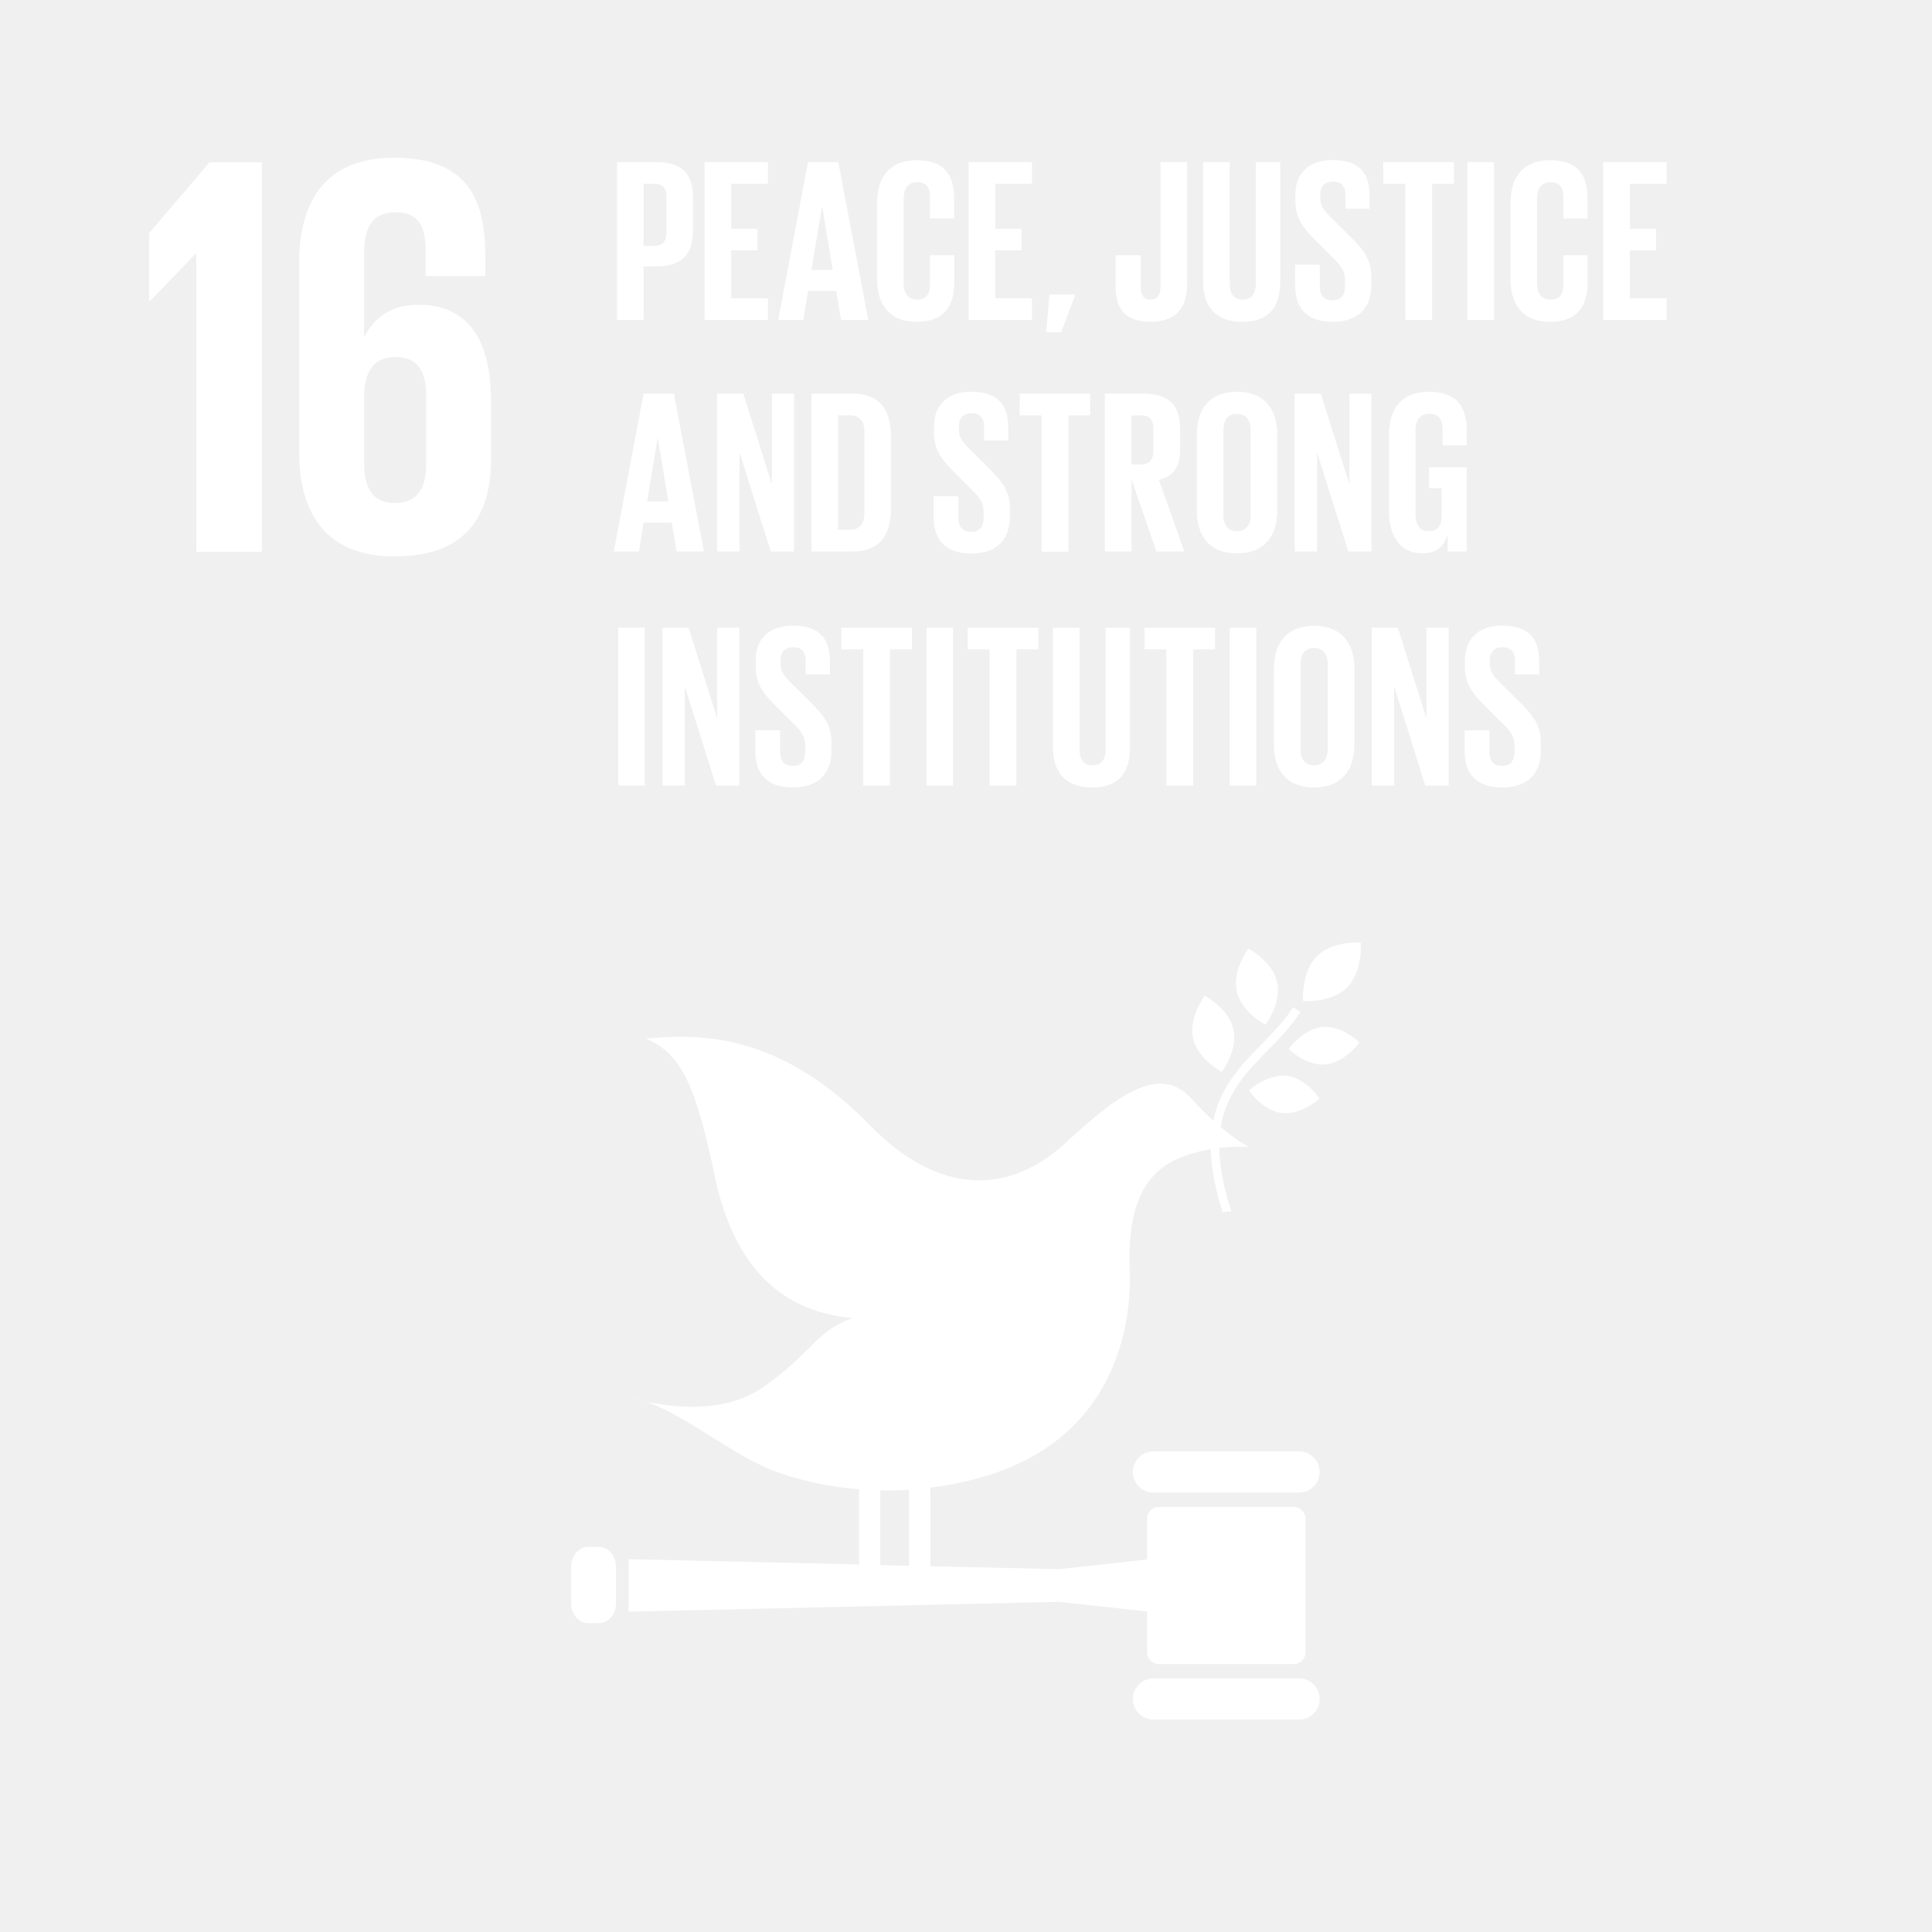
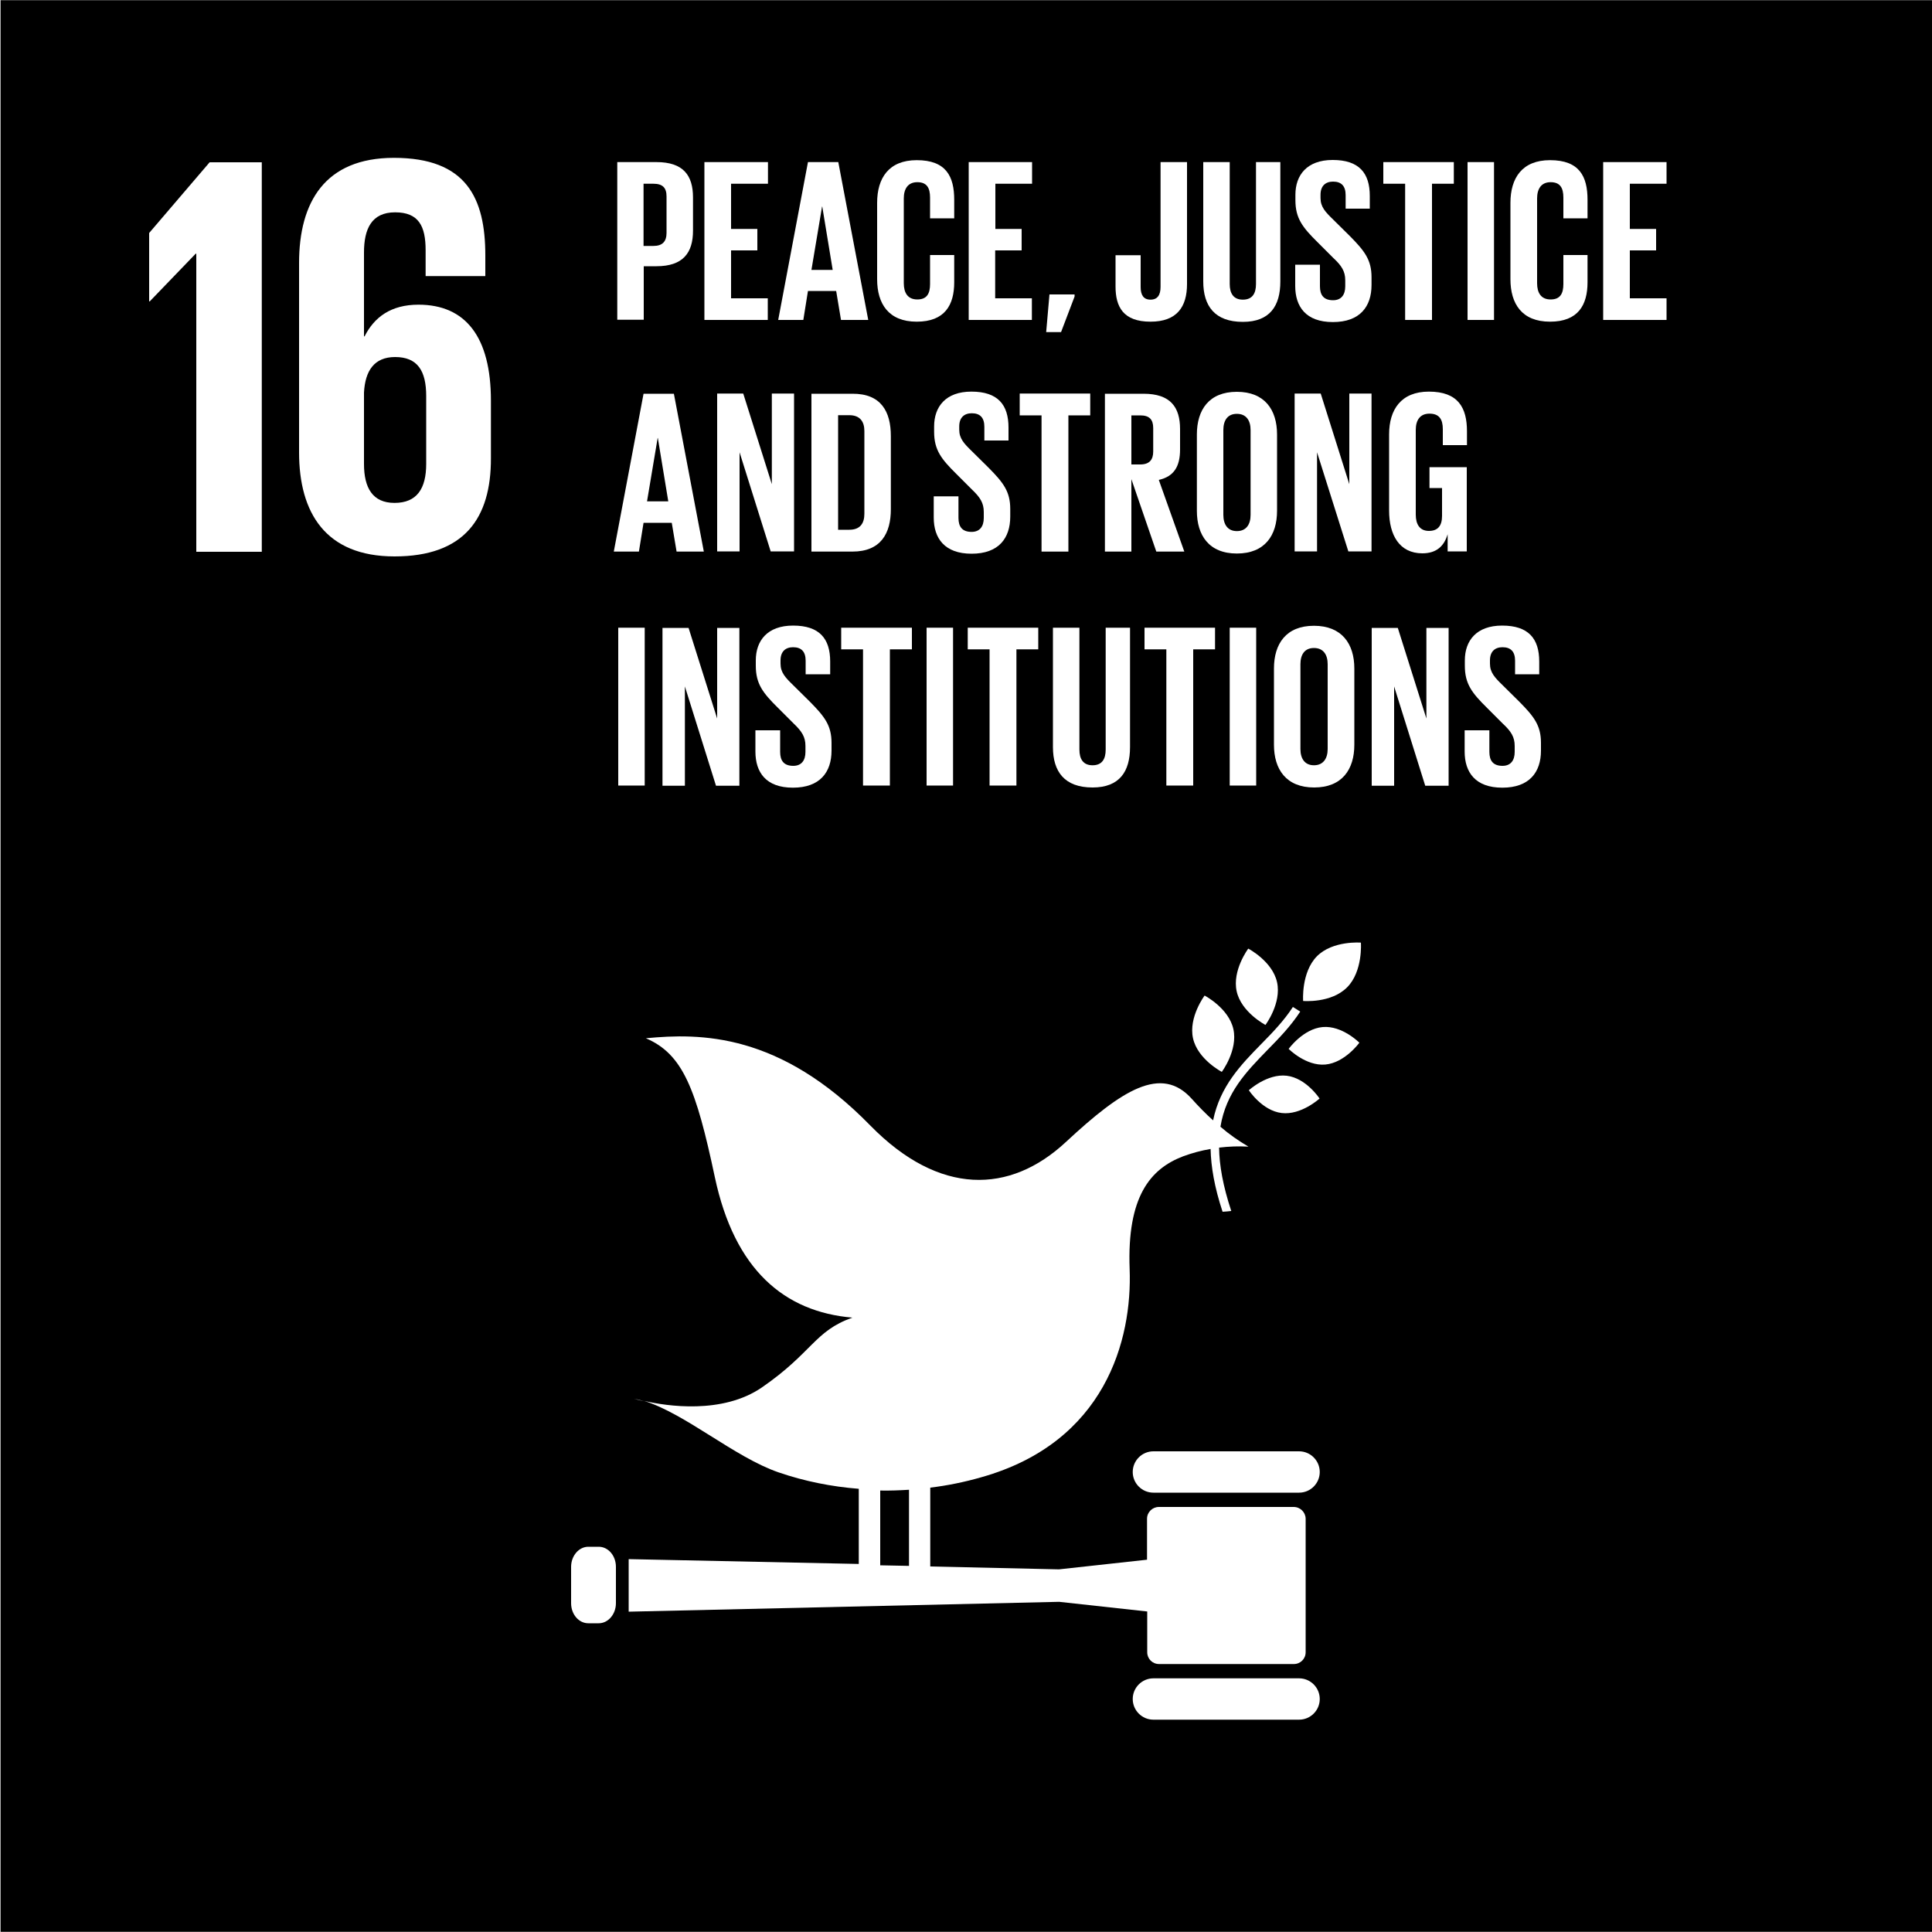
- <svg xmlns="http://www.w3.org/2000/svg" id="Layer_1" data-name="Layer 1" viewBox="0 0 1000 1000" focusable="false">
-   <link type="text/css" rel="stylesheet" id="dark-mode-general-link" />
-   <link type="text/css" rel="stylesheet" id="dark-mode-custom-link" />
-   <style type="text/css" id="dark-mode-custom-style" />
-   <defs>
-     <style>
-       .cls-2 {
-         fill: #fff;
-       }
-     </style>
-   </defs>
-   <polygon class="cls-2" points="77.22 120.59 77.22 155.97 77.53 155.97 101.31 131.29 101.61 131.29 101.61 285.6 135.51 285.6 135.51 84.01 108.46 84.01 77.22 120.59" />
-   <path class="cls-2" d="M254.15,237.15V207.41c0-33-13.08-49.66-37.46-49.66-14.28,0-22.9,6.54-27.95,16.36h-.29V130.7c0-12.2,3.85-20.82,16.05-20.82s15.76,7.14,15.76,19.62v13.4h30.92V132.18c0-29.73-9.81-50.54-47.28-50.54-35.68,0-49.06,22.9-49.06,54.42v98.11c0,31.22,13.69,53.82,49.36,53.82,36,0,50-19.62,50-50.84m-33.6,3c0,12.78-4.76,20.21-16.35,20.21-11.3,0-15.75-7.72-15.75-20.21V203.25c.58-11.3,5.34-18.44,16.05-18.44,11.58,0,16.05,7.14,16.05,20.23Z" />
+ <svg xmlns="http://www.w3.org/2000/svg" version="1.1" id="Layer_1" x="0px" y="0px" viewBox="0 0 1000 1000" style="enable-background:new 0 0 1000 1000;" xml:space="preserve">
+   <style type="text/css">
+ 	.st0{fill:#FFFFFF;}
+ </style>
+   <rect x="0.3" y="0.1" width="999.8" height="999.8" />
+   <polygon class="st0" points="77.2,120.6 77.2,156 77.5,156 101.3,131.3 101.6,131.3 101.6,285.6 135.5,285.6 135.5,84 108.5,84 " />
+   <path class="st0" d="M254.1,237.1v-29.7c0-33-13.1-49.7-37.5-49.7c-14.3,0-22.9,6.5-27.9,16.4h-0.3v-43.4c0-12.2,3.9-20.8,16.1-20.8  s15.8,7.1,15.8,19.6v13.4h30.9v-10.7c0-29.7-9.8-50.5-47.3-50.5c-35.7,0-49.1,22.9-49.1,54.4v98.1c0,31.2,13.7,53.8,49.4,53.8  C240.2,288,254.2,268.4,254.1,237.1 M220.6,240.1c0,12.8-4.8,20.2-16.4,20.2c-11.3,0-15.8-7.7-15.8-20.2v-36.9  c0.6-11.3,5.3-18.4,16.1-18.4c11.6,0,16.1,7.1,16.1,20.2V240.1z" />
  <g>
-     <path class="cls-2" d="M646.14,491s-8.41,11.17-6,22.06,14.88,17.36,14.88,17.36,8.41-11.17,6-22.05S646.14,491,646.14,491" />
-     <path class="cls-2" d="M632.43,554.84s8.41-11.18,6-22.06-14.87-17.36-14.87-17.36-8.42,11.17-6,22.06,14.88,17.36,14.88,17.36" />
-     <path class="cls-2" d="M667,542.88s8.88,9,19,8.06,17.61-11.31,17.61-11.31-8.87-9-19-8.07S667,542.88,667,542.88" />
-     <path class="cls-2" d="M681.56,495c-8.23,8.35-7.07,23.13-7.07,23.13s14.51,1.26,22.76-7.08,7.07-23.13,7.07-23.13-14.52-1.26-22.76,7.08" />
-     <path class="cls-2" d="M663.4,576.09c10.08,1.2,19.56-7.46,19.56-7.46S676.09,558,666,556.85s-19.57,7.47-19.57,7.47,6.87,10.58,16.95,11.77" />
-     <path class="cls-2" d="M672.4,751.23H597.05a10.66,10.66,0,1,0,0,21.32H672.4a10.66,10.66,0,0,0,0-21.32" />
-     <path class="cls-2" d="M672.4,868.74H597.05a10.66,10.66,0,1,0,0,21.32H672.4a10.66,10.66,0,0,0,0-21.32" />
-     <path class="cls-2" d="M333.51,725.35a49.66,49.66,0,0,0-5.23-1.34s1.93.6,5.23,1.34" />
-     <path class="cls-2" d="M669.63,780H599.8a6.07,6.07,0,0,0-6.07,6.06v21.15l-45.58,5-66.59-1.52V770a183,183,0,0,0,26.49-5.38c64.11-18.08,78.09-71.08,76.69-107.75-1.39-37.35,10.56-51.85,27.73-58.3a77.47,77.47,0,0,1,14.23-3.77c.19,9.17,2,19.84,6.15,32.54,1.53-.08,3-.21,4.55-.37-4.33-13-6.18-23.69-6.28-32.81a79.89,79.89,0,0,1,15.2-.46,96.54,96.54,0,0,1-14.47-10.3c2.88-17.68,13.42-28.54,24.27-39.65,6-6.11,12.13-12.42,17-19.94l-3.78-2.44c-4.6,7.14-10.63,13.29-16.44,19.24-10.58,10.83-21.27,21.89-24.89,39.45A145.4,145.4,0,0,1,617,569c-15.81-17.72-36.16-4.71-65.17,22.31s-65.54,27.93-101.2-8.55c-47-48.16-88.08-47.88-116.22-45.15,19.25,8.2,26,26.19,35.73,71.91,10.21,48,36,69.68,71.19,72.67-19.59,6.93-20.56,18-46.81,36.12-20.51,14.14-49.35,9.67-61,7,21.46,6.7,46.89,29.21,69.64,37a168.17,168.17,0,0,0,41.51,8.51v38.94l-119.3-2.72v27.16l222.79-5.1,45.58,5v21.13a6.09,6.09,0,0,0,6.07,6.08h69.83a6.1,6.1,0,0,0,6.08-6.08V786.06A6.08,6.08,0,0,0,669.63,780Zm-214-8.52c5,.08,9.95-.07,14.94-.41v39.37l-14.94-.34Z" />
-     <path class="cls-2" d="M318.84,829.8c0,5.73-4,10.37-8.92,10.37h-5.37c-4.92,0-8.93-4.64-8.93-10.37V811c0-5.73,4-10.37,8.93-10.37h5.37c4.92,0,8.92,4.64,8.92,10.37Z" />
+     <path class="st0" d="M646.1,491c0,0-8.4,11.2-6,22.1c2.4,10.9,14.9,17.4,14.9,17.4s8.4-11.2,6-22.1   C658.6,497.5,646.1,491,646.1,491" />
+     <path class="st0" d="M632.4,554.8c0,0,8.4-11.2,6-22.1s-14.9-17.4-14.9-17.4s-8.4,11.2-6,22.1S632.4,554.8,632.4,554.8" />
+     <path class="st0" d="M667,542.9c0,0,8.9,9,19,8.1s17.6-11.3,17.6-11.3s-8.9-9-19-8.1S667,542.9,667,542.9" />
+     <path class="st0" d="M681.6,495c-8.2,8.4-7.1,23.1-7.1,23.1s14.5,1.3,22.8-7.1c8.2-8.3,7.1-23.1,7.1-23.1S689.8,486.7,681.6,495" />
+     <path class="st0" d="M663.4,576.1c10.1,1.2,19.6-7.5,19.6-7.5s-6.9-10.6-17-11.8s-19.6,7.5-19.6,7.5S653.3,574.9,663.4,576.1" />
+     <path class="st0" d="M672.4,751.2H597c-5.9,0-10.7,4.8-10.7,10.7c0,5.9,4.8,10.7,10.7,10.7h75.4c5.9,0,10.7-4.8,10.7-10.7   C683.1,756,678.3,751.2,672.4,751.2" />
+     <path class="st0" d="M672.4,868.7H597c-5.9,0-10.7,4.8-10.7,10.7c0,5.9,4.8,10.7,10.7,10.7h75.4c5.9,0,10.7-4.8,10.7-10.7   C683.1,873.5,678.3,868.7,672.4,868.7" />
+     <path class="st0" d="M333.5,725.3c-1.7-0.5-3.5-1-5.2-1.3C328.3,724,330.2,724.6,333.5,725.3" />
+     <path class="st0" d="M669.6,780h-69.8c-3.3,0-6.1,2.7-6.1,6.1v21.2l-45.6,5l-66.6-1.5V770c9-1.1,17.8-2.9,26.5-5.4   c64.1-18.1,78.1-71.1,76.7-107.8c-1.4-37.3,10.6-51.8,27.7-58.3c4.6-1.7,9.4-3,14.2-3.8c0.2,9.2,2,19.8,6.2,32.5   c1.5-0.1,3-0.2,4.5-0.4c-4.3-13-6.2-23.7-6.3-32.8c5-0.6,10.1-0.8,15.2-0.5c-5.1-3-10-6.4-14.5-10.3c2.9-17.7,13.4-28.5,24.3-39.7   c6-6.1,12.1-12.4,17-19.9l-3.8-2.4c-4.6,7.1-10.6,13.3-16.4,19.2c-10.6,10.8-21.3,21.9-24.9,39.5c-3.9-3.5-7.5-7.2-11-11.1   c-15.8-17.7-36.2-4.7-65.2,22.3s-65.5,27.9-101.2-8.5c-47-48.2-88.1-47.9-116.2-45.2c19.2,8.2,26,26.2,35.7,71.9   c10.2,48,36,69.7,71.2,72.7c-19.6,6.9-20.6,18-46.8,36.1c-20.5,14.1-49.4,9.7-61,7c21.5,6.7,46.9,29.2,69.6,37   c13.4,4.6,27.4,7.4,41.5,8.5v38.9L325.4,807v27.2l222.8-5.1l45.6,5v21.1c0,3.4,2.7,6.1,6.1,6.1h69.8c3.4,0,6.1-2.7,6.1-6.1v-69.2   C675.7,782.7,673,780,669.6,780z M455.6,771.5c5,0.1,10-0.1,14.9-0.4v39.4l-14.9-0.3V771.5z" />
+     <path class="st0" d="M318.8,829.8c0,5.7-4,10.4-8.9,10.4h-5.4c-4.9,0-8.9-4.6-8.9-10.4V811c0-5.7,4-10.4,8.9-10.4h5.4   c4.9,0,8.9,4.6,8.9,10.4V829.8z" />
  </g>
  <g>
-     <path class="cls-2" d="M319.38,83.89h20.37c13.86,0,18.93,6.87,18.93,18.32v17.23c0,11.45-5.07,18.44-18.93,18.44h-6.63v27.73H319.38ZM333.12,95.1v32.18h5.07c4.7,0,6.75-2.29,6.75-6.75v-18.8c0-4.46-2.05-6.63-6.75-6.63Z" />
-     <path class="cls-2" d="M364.7,83.89h32.79V95.1H378.44v23.38h13.62v11.09H378.44V154.4h19.05v11.21H364.7Z" />
-     <path class="cls-2" d="M402.79,165.61l15.43-81.72h15.67l15.54,81.72h-14.1l-2.53-15H418.22l-2.41,15ZM420,139.69h11l-5.42-32.78h-.12Z" />
-     <path class="cls-2" d="M454,144.51V105c0-12.78,6-22.06,20.49-22.06,15.19,0,19.41,8.44,19.41,20.49v9.64H481.37V102.33c0-5.06-1.68-8-6.63-8s-7,3.5-7,8.44v43.87c0,4.94,2.05,8.44,7,8.44s6.63-3.13,6.63-8V132.1h12.54v14.1c0,11.69-4.82,20.37-19.41,20.37S454,157.17,454,144.51Z" />
-     <path class="cls-2" d="M501.38,83.89h32.79V95.1h-19v23.38h13.62v11.09H515.12V154.4h19v11.21H501.38Z" />
-     <path class="cls-2" d="M556.22,153.55l-7,18.44h-7.71l1.69-19.52h13Z" />
-     <path class="cls-2" d="M614.44,83.89V147c0,11.82-5.19,19.53-18.93,19.53-14.22,0-18.07-7.83-18.07-18.2V132.1h13v16.51c0,4.1,1.45,6.51,5.06,6.51s5.19-2.41,5.19-6.63V83.89Z" />
-     <path class="cls-2" d="M662.65,83.89v61.83c0,12.65-5.43,20.85-19.41,20.85-14.46,0-20.49-8.2-20.49-20.85V83.89h13.74V147c0,4.83,1.93,8.08,6.75,8.08S650,151.87,650,147V83.89Z" />
-     <path class="cls-2" d="M670.36,148V137h12.78v11.21c0,4.58,2.05,7.23,6.75,7.23,4.34,0,6.27-2.89,6.27-7.23v-3.13c0-4.7-1.93-7.6-6.15-11.58l-8.08-8.07c-7.83-7.71-11.45-12.42-11.45-21.82v-2.77c0-10.12,5.91-18,19.29-18,13.74,0,19.16,6.75,19.16,18.56v6.63H696.4V101c0-4.7-2.17-7-6.51-7-3.86,0-6.51,2.17-6.51,6.75v1.69c0,4.58,2.53,7.23,6.51,11.09l8.8,8.67c7.47,7.6,11.09,12.18,11.09,21.22v4c0,11.2-6,19.16-20,19.16S670.36,158.74,670.36,148Z" />
-     <path class="cls-2" d="M716,83.89h36.53V95.1H741.24v70.51H727.38V95.1H716Z" />
-     <path class="cls-2" d="M759.56,83.89H773.3v81.72H759.56Z" />
-     <path class="cls-2" d="M781.85,144.51V105c0-12.78,6-22.06,20.49-22.06,15.19,0,19.41,8.44,19.41,20.49v9.64H809.21V102.33c0-5.06-1.68-8-6.63-8s-7,3.5-7,8.44v43.87c0,4.94,2,8.44,7,8.44s6.63-3.13,6.63-8V132.1h12.54v14.1c0,11.69-4.82,20.37-19.41,20.37S781.85,157.17,781.85,144.51Z" />
-     <path class="cls-2" d="M829.82,83.89h32.79V95.1H843.56v23.38h13.62v11.09H843.56V154.4h19.05v11.21H829.82Z" />
+     <path class="st0" d="M319.4,83.9h20.4c13.9,0,18.9,6.9,18.9,18.3v17.2c0,11.4-5.1,18.4-18.9,18.4h-6.6v27.7h-13.7V83.9z    M333.1,95.1v32.2h5.1c4.7,0,6.8-2.3,6.8-6.8v-18.8c0-4.5-2-6.6-6.8-6.6H333.1z" />
+     <path class="st0" d="M364.7,83.9h32.8v11.2h-19.1v23.4h13.6v11.1h-13.6v24.8h19v11.2h-32.8V83.9z" />
+     <path class="st0" d="M402.8,165.6l15.4-81.7h15.7l15.5,81.7h-14.1l-2.5-15h-14.6l-2.4,15H402.8z M420,139.7h11l-5.4-32.8h-0.1   L420,139.7z" />
+     <path class="st0" d="M454,144.5V105c0-12.8,6-22.1,20.5-22.1c15.2,0,19.4,8.4,19.4,20.5v9.6h-12.5v-10.7c0-5.1-1.7-8-6.6-8   s-7,3.5-7,8.4v43.9c0,4.9,2,8.4,7,8.4s6.6-3.1,6.6-8v-15h12.5v14.1c0,11.7-4.8,20.4-19.4,20.4S454,157.2,454,144.5z" />
+     <path class="st0" d="M501.4,83.9h32.8v11.2h-19v23.4h13.6v11.1h-13.7v24.8h19v11.2h-32.7V83.9z" />
+     <path class="st0" d="M556.2,153.5l-7,18.4h-7.7l1.7-19.5h13L556.2,153.5z" />
+     <path class="st0" d="M614.4,83.9V147c0,11.8-5.2,19.5-18.9,19.5c-14.2,0-18.1-7.8-18.1-18.2v-16.2h13v16.5c0,4.1,1.5,6.5,5.1,6.5   s5.2-2.4,5.2-6.6V83.9H614.4z" />
+     <path class="st0" d="M662.7,83.9v61.8c0,12.6-5.4,20.9-19.4,20.9c-14.5,0-20.5-8.2-20.5-20.9V83.9h13.7V147c0,4.8,1.9,8.1,6.8,8.1   s6.8-3.2,6.8-8.1V83.9H662.7z" />
+     <path class="st0" d="M670.4,148v-11h12.8v11.2c0,4.6,2,7.2,6.8,7.2c4.3,0,6.3-2.9,6.3-7.2v-3.1c0-4.7-1.9-7.6-6.2-11.6l-8.1-8.1   c-7.8-7.7-11.5-12.4-11.5-21.8v-2.8c0-10.1,5.9-18,19.3-18c13.7,0,19.2,6.8,19.2,18.6v6.6h-12.5v-7c0-4.7-2.2-7-6.5-7   c-3.9,0-6.5,2.2-6.5,6.8v1.7c0,4.6,2.5,7.2,6.5,11.1l8.8,8.7c7.5,7.6,11.1,12.2,11.1,21.2v4c0,11.2-6,19.2-20,19.2   S670.4,158.7,670.4,148z" />
+     <path class="st0" d="M716,83.9h36.5v11.2h-11.3v70.5h-13.9V95.1H716V83.9z" />
+     <path class="st0" d="M759.6,83.9h13.7v81.7h-13.7V83.9z" />
+     <path class="st0" d="M781.8,144.5V105c0-12.8,6-22.1,20.5-22.1c15.2,0,19.4,8.4,19.4,20.5v9.6h-12.5v-10.7c0-5.1-1.7-8-6.6-8   s-7,3.5-7,8.4v43.9c0,4.9,2,8.4,7,8.4s6.6-3.1,6.6-8v-15h12.5v14.1c0,11.7-4.8,20.4-19.4,20.4S781.8,157.2,781.8,144.5z" />
+     <path class="st0" d="M829.8,83.9h32.8v11.2h-19v23.4h13.6v11.1h-13.6v24.8h19v11.2h-32.8V83.9z" />
  </g>
  <g>
-     <path class="cls-2" d="M317.7,285.46l15.43-81.72H348.8l15.54,81.72h-14.1l-2.53-14.94H333.13l-2.41,14.94Zm17.24-25.91h11l-5.42-32.78h-.12Z" />
-     <path class="cls-2" d="M382.78,234.12v51.34H371.21V203.74h13.5l14.83,46.89V203.74H411v81.72H398.94Z" />
-     <path class="cls-2" d="M461.13,225.68v37.85c0,12.53-5.18,21.93-19.89,21.93H420V203.74h21.21C456,203.74,461.13,213,461.13,225.68Zm-21.58,48.57c5.67,0,7.84-3.37,7.84-8.31V223.15c0-4.82-2.17-8.2-7.84-8.2h-5.78v59.3Z" />
-     <path class="cls-2" d="M483.31,267.87v-11h12.77v11.21c0,4.58,2.05,7.23,6.75,7.23,4.34,0,6.27-2.89,6.27-7.23V265c0-4.7-1.93-7.59-6.15-11.57l-8.07-8.07c-7.84-7.72-11.45-12.42-11.45-21.82v-2.77c0-10.13,5.9-18,19.28-18,13.74,0,19.17,6.75,19.17,18.56V228H509.34v-7.11c0-4.7-2.17-7-6.51-7-3.85,0-6.51,2.17-6.51,6.75v1.69c0,4.58,2.53,7.23,6.51,11.08l8.8,8.68c7.47,7.6,11.09,12.18,11.09,21.22v4c0,11.21-6,19.17-20,19.17S483.31,278.59,483.31,267.87Z" />
-     <path class="cls-2" d="M527.78,203.74H564.3V215H553v70.51H539.11V215H527.78Z" />
-     <path class="cls-2" d="M585.64,248v37.48H571.9V203.74h20c13.86,0,18.93,6.87,18.93,18.32v10.49c0,8.8-3.14,14-11,15.79L613,285.46H598.53Zm0-33v25.43h4.58c4.7,0,6.74-2.41,6.74-6.74V221.58c0-4.46-2-6.63-6.74-6.63Z" />
-     <path class="cls-2" d="M619.5,264.37V224.84c0-12.78,6.27-22.06,20.74-22.06s20.85,9.28,20.85,22.06v39.53c0,12.66-6.27,22.06-20.85,22.06S619.5,277,619.5,264.37Zm27.85,2.17V222.67c0-4.94-2.17-8.44-7.11-8.44s-7,3.5-7,8.44v43.87c0,4.94,2.16,8.44,7,8.44S647.35,271.48,647.35,266.54Z" />
-     <path class="cls-2" d="M681.7,234.12v51.34H670.13V203.74h13.5l14.82,46.89V203.74H709.9v81.72h-12Z" />
-     <path class="cls-2" d="M739.67,241.83H759.2v43.63h-9.89v-8.92c-1.8,6.15-5.66,9.89-13.13,9.89-11.81,0-17.24-9.4-17.24-22.06V224.84c0-12.78,6.15-22.06,20.61-22.06,15.19,0,19.65,8.44,19.65,20.49v7.23H746.66v-8.31c0-5.07-1.93-8-6.87-8s-7.11,3.5-7.11,8.44v43.87c0,4.94,2.05,8.44,6.75,8.44,4.46,0,6.75-2.53,6.75-7.84V252.68h-6.51Z" />
-     <path class="cls-2" d="M320,324.9h13.74v81.72H320Z" />
-     <path class="cls-2" d="M354.46,355.27v51.35H342.89V324.9h13.5l14.82,46.88V324.9h11.46v81.72H370.61Z" />
-     <path class="cls-2" d="M391,389v-11h12.78v11.21c0,4.58,2.05,7.23,6.75,7.23,4.34,0,6.26-2.89,6.26-7.23v-3.13c0-4.7-1.92-7.6-6.14-11.57l-8.08-8.08c-7.83-7.71-11.45-12.41-11.45-21.82v-2.77c0-10.12,5.91-18,19.29-18,13.74,0,19.16,6.75,19.16,18.56v6.63H417V342c0-4.7-2.17-7-6.51-7-3.86,0-6.51,2.17-6.51,6.75v1.69c0,4.58,2.53,7.23,6.51,11.09l8.8,8.68c7.47,7.59,11.08,12.17,11.08,21.21v4c0,11.21-6,19.16-20,19.16S391,399.75,391,389Z" />
-     <path class="cls-2" d="M435.46,324.9H472v11.21H460.65v70.51H446.79V336.11H435.46Z" />
-     <path class="cls-2" d="M479.57,324.9h13.74v81.72H479.57Z" />
-     <path class="cls-2" d="M500.9,324.9h36.52v11.21H526.09v70.51H512.23V336.11H500.9Z" />
-     <path class="cls-2" d="M584.91,324.9v61.83c0,12.65-5.42,20.85-19.4,20.85-14.47,0-20.49-8.2-20.49-20.85V324.9h13.74v63.15c0,4.83,1.93,8.08,6.75,8.08s6.75-3.25,6.75-8.08V324.9Z" />
-     <path class="cls-2" d="M592.39,324.9h36.52v11.21H617.58v70.51H603.72V336.11H592.39Z" />
-     <path class="cls-2" d="M636.5,324.9h13.74v81.72H636.5Z" />
-     <path class="cls-2" d="M659.4,385.52V346c0-12.78,6.27-22.06,20.73-22.06S701,333.21,701,346v39.53c0,12.66-6.27,22.06-20.85,22.06S659.4,398.18,659.4,385.52Zm27.84,2.17V343.82c0-4.94-2.17-8.44-7.11-8.44s-7,3.5-7,8.44v43.87c0,4.94,2.17,8.44,7,8.44S687.24,392.63,687.24,387.69Z" />
-     <path class="cls-2" d="M721.59,355.27v51.35H710V324.9h13.5l14.83,46.88V324.9H749.8v81.72H737.74Z" />
-     <path class="cls-2" d="M758.11,389v-11h12.78v11.21c0,4.58,2.05,7.23,6.75,7.23,4.34,0,6.27-2.89,6.27-7.23v-3.13c0-4.7-1.93-7.6-6.15-11.57l-8.08-8.08c-7.83-7.71-11.45-12.41-11.45-21.82v-2.77c0-10.12,5.91-18,19.29-18,13.74,0,19.16,6.75,19.16,18.56v6.63H784.15V342c0-4.7-2.17-7-6.51-7-3.86,0-6.51,2.17-6.51,6.75v1.69c0,4.58,2.53,7.23,6.51,11.09l8.8,8.68c7.47,7.59,11.09,12.17,11.09,21.21v4c0,11.21-6,19.16-20,19.16S758.11,399.75,758.11,389Z" />
+     <path class="st0" d="M317.7,285.5l15.4-81.7h15.7l15.5,81.7h-14.1l-2.5-14.9h-14.6l-2.4,14.9H317.7z M334.9,259.5h11l-5.4-32.8   h-0.1L334.9,259.5z" />
+     <path class="st0" d="M382.8,234.1v51.3h-11.6v-81.7h13.5l14.8,46.9v-46.9H411v81.7h-12.1L382.8,234.1z" />
+     <path class="st0" d="M461.1,225.7v37.9c0,12.5-5.2,21.9-19.9,21.9H420v-81.7h21.2C456,203.7,461.1,213,461.1,225.7z M439.6,274.2   c5.7,0,7.8-3.4,7.8-8.3v-42.8c0-4.8-2.2-8.2-7.8-8.2h-5.8v59.3H439.6z" />
+     <path class="st0" d="M483.3,267.9v-11h12.8v11.2c0,4.6,2,7.2,6.8,7.2c4.3,0,6.3-2.9,6.3-7.2V265c0-4.7-1.9-7.6-6.1-11.6l-8.1-8.1   c-7.8-7.7-11.5-12.4-11.5-21.8v-2.8c0-10.1,5.9-18,19.3-18c13.7,0,19.2,6.8,19.2,18.6v6.7h-12.5v-7.1c0-4.7-2.2-7-6.5-7   c-3.9,0-6.5,2.2-6.5,6.8v1.7c0,4.6,2.5,7.2,6.5,11.1l8.8,8.7c7.5,7.6,11.1,12.2,11.1,21.2v4c0,11.2-6,19.2-20,19.2   S483.3,278.6,483.3,267.9z" />
+     <path class="st0" d="M527.8,203.7h36.5V215H553v70.5h-13.9V215h-11.3V203.7z" />
+     <path class="st0" d="M585.6,248v37.5h-13.7v-81.7h20c13.9,0,18.9,6.9,18.9,18.3v10.5c0,8.8-3.1,14-11,15.8l13.2,37.1h-14.5   L585.6,248z M585.6,215v25.4h4.6c4.7,0,6.7-2.4,6.7-6.7v-12.1c0-4.5-2-6.6-6.7-6.6L585.6,215z" />
+     <path class="st0" d="M619.5,264.4v-39.5c0-12.8,6.3-22.1,20.7-22.1s20.8,9.3,20.8,22.1v39.5c0,12.7-6.3,22.1-20.8,22.1   S619.5,277,619.5,264.4z M647.3,266.5v-43.9c0-4.9-2.2-8.4-7.1-8.4s-7,3.5-7,8.4v43.9c0,4.9,2.2,8.4,7,8.4S647.3,271.5,647.3,266.5   z" />
+     <path class="st0" d="M681.7,234.1v51.3h-11.6v-81.7h13.5l14.8,46.9v-46.9h11.5v81.7h-12L681.7,234.1z" />
+     <path class="st0" d="M739.7,241.8h19.5v43.6h-9.9v-8.9c-1.8,6.1-5.7,9.9-13.1,9.9c-11.8,0-17.2-9.4-17.2-22.1v-39.5   c0-12.8,6.2-22.1,20.6-22.1c15.2,0,19.7,8.4,19.7,20.5v7.2h-12.5v-8.3c0-5.1-1.9-8-6.9-8s-7.1,3.5-7.1,8.4v43.9   c0,4.9,2,8.4,6.8,8.4c4.5,0,6.8-2.5,6.8-7.8v-14.4h-6.5V241.8z" />
+     <path class="st0" d="M320,324.9h13.7v81.7H320V324.9z" />
+     <path class="st0" d="M354.5,355.3v51.4h-11.6v-81.7h13.5l14.8,46.9v-46.9h11.5v81.7h-12.1L354.5,355.3z" />
+     <path class="st0" d="M391,389v-11h12.8v11.2c0,4.6,2,7.2,6.8,7.2c4.3,0,6.3-2.9,6.3-7.2v-3.1c0-4.7-1.9-7.6-6.1-11.6l-8.1-8.1   c-7.8-7.7-11.5-12.4-11.5-21.8v-2.8c0-10.1,5.9-18,19.3-18c13.7,0,19.2,6.8,19.2,18.6v6.6H417v-7c0-4.7-2.2-7-6.5-7   c-3.9,0-6.5,2.2-6.5,6.8v1.7c0,4.6,2.5,7.2,6.5,11.1l8.8,8.7c7.5,7.6,11.1,12.2,11.1,21.2v4c0,11.2-6,19.2-20,19.2   S391,399.7,391,389z" />
+     <path class="st0" d="M435.5,324.9H472v11.2h-11.4v70.5h-13.9v-70.5h-11.3V324.9z" />
+     <path class="st0" d="M479.6,324.9h13.7v81.7h-13.7V324.9z" />
+     <path class="st0" d="M500.9,324.9h36.5v11.2h-11.3v70.5h-13.9v-70.5h-11.3V324.9z" />
+     <path class="st0" d="M584.9,324.9v61.8c0,12.6-5.4,20.9-19.4,20.9c-14.5,0-20.5-8.2-20.5-20.9v-61.8h13.7V388   c0,4.8,1.9,8.1,6.8,8.1s6.8-3.2,6.8-8.1v-63.1H584.9z" />
+     <path class="st0" d="M592.4,324.9h36.5v11.2h-11.3v70.5h-13.9v-70.5h-11.3V324.9z" />
+     <path class="st0" d="M636.5,324.9h13.7v81.7h-13.7V324.9z" />
+     <path class="st0" d="M659.4,385.5V346c0-12.8,6.3-22.1,20.7-22.1S701,333.2,701,346v39.5c0,12.7-6.3,22.1-20.8,22.1   S659.4,398.2,659.4,385.5z M687.2,387.7v-43.9c0-4.9-2.2-8.4-7.1-8.4s-7,3.5-7,8.4v43.9c0,4.9,2.2,8.4,7,8.4   S687.2,392.6,687.2,387.7L687.2,387.7z" />
+     <path class="st0" d="M721.6,355.3v51.4H710v-81.7h13.5l14.8,46.9v-46.9h11.5v81.7h-12.1L721.6,355.3z" />
+     <path class="st0" d="M758.1,389v-11h12.8v11.2c0,4.6,2,7.2,6.8,7.2c4.3,0,6.3-2.9,6.3-7.2v-3.1c0-4.7-1.9-7.6-6.2-11.6l-8.1-8.1   c-7.8-7.7-11.5-12.4-11.5-21.8v-2.8c0-10.1,5.9-18,19.3-18c13.7,0,19.2,6.8,19.2,18.6v6.6h-12.5v-7c0-4.7-2.2-7-6.5-7   c-3.9,0-6.5,2.2-6.5,6.8v1.7c0,4.6,2.5,7.2,6.5,11.1l8.8,8.7c7.5,7.6,11.1,12.2,11.1,21.2v4c0,11.2-6,19.2-20,19.2   S758.1,399.7,758.1,389z" />
  </g>
</svg>
